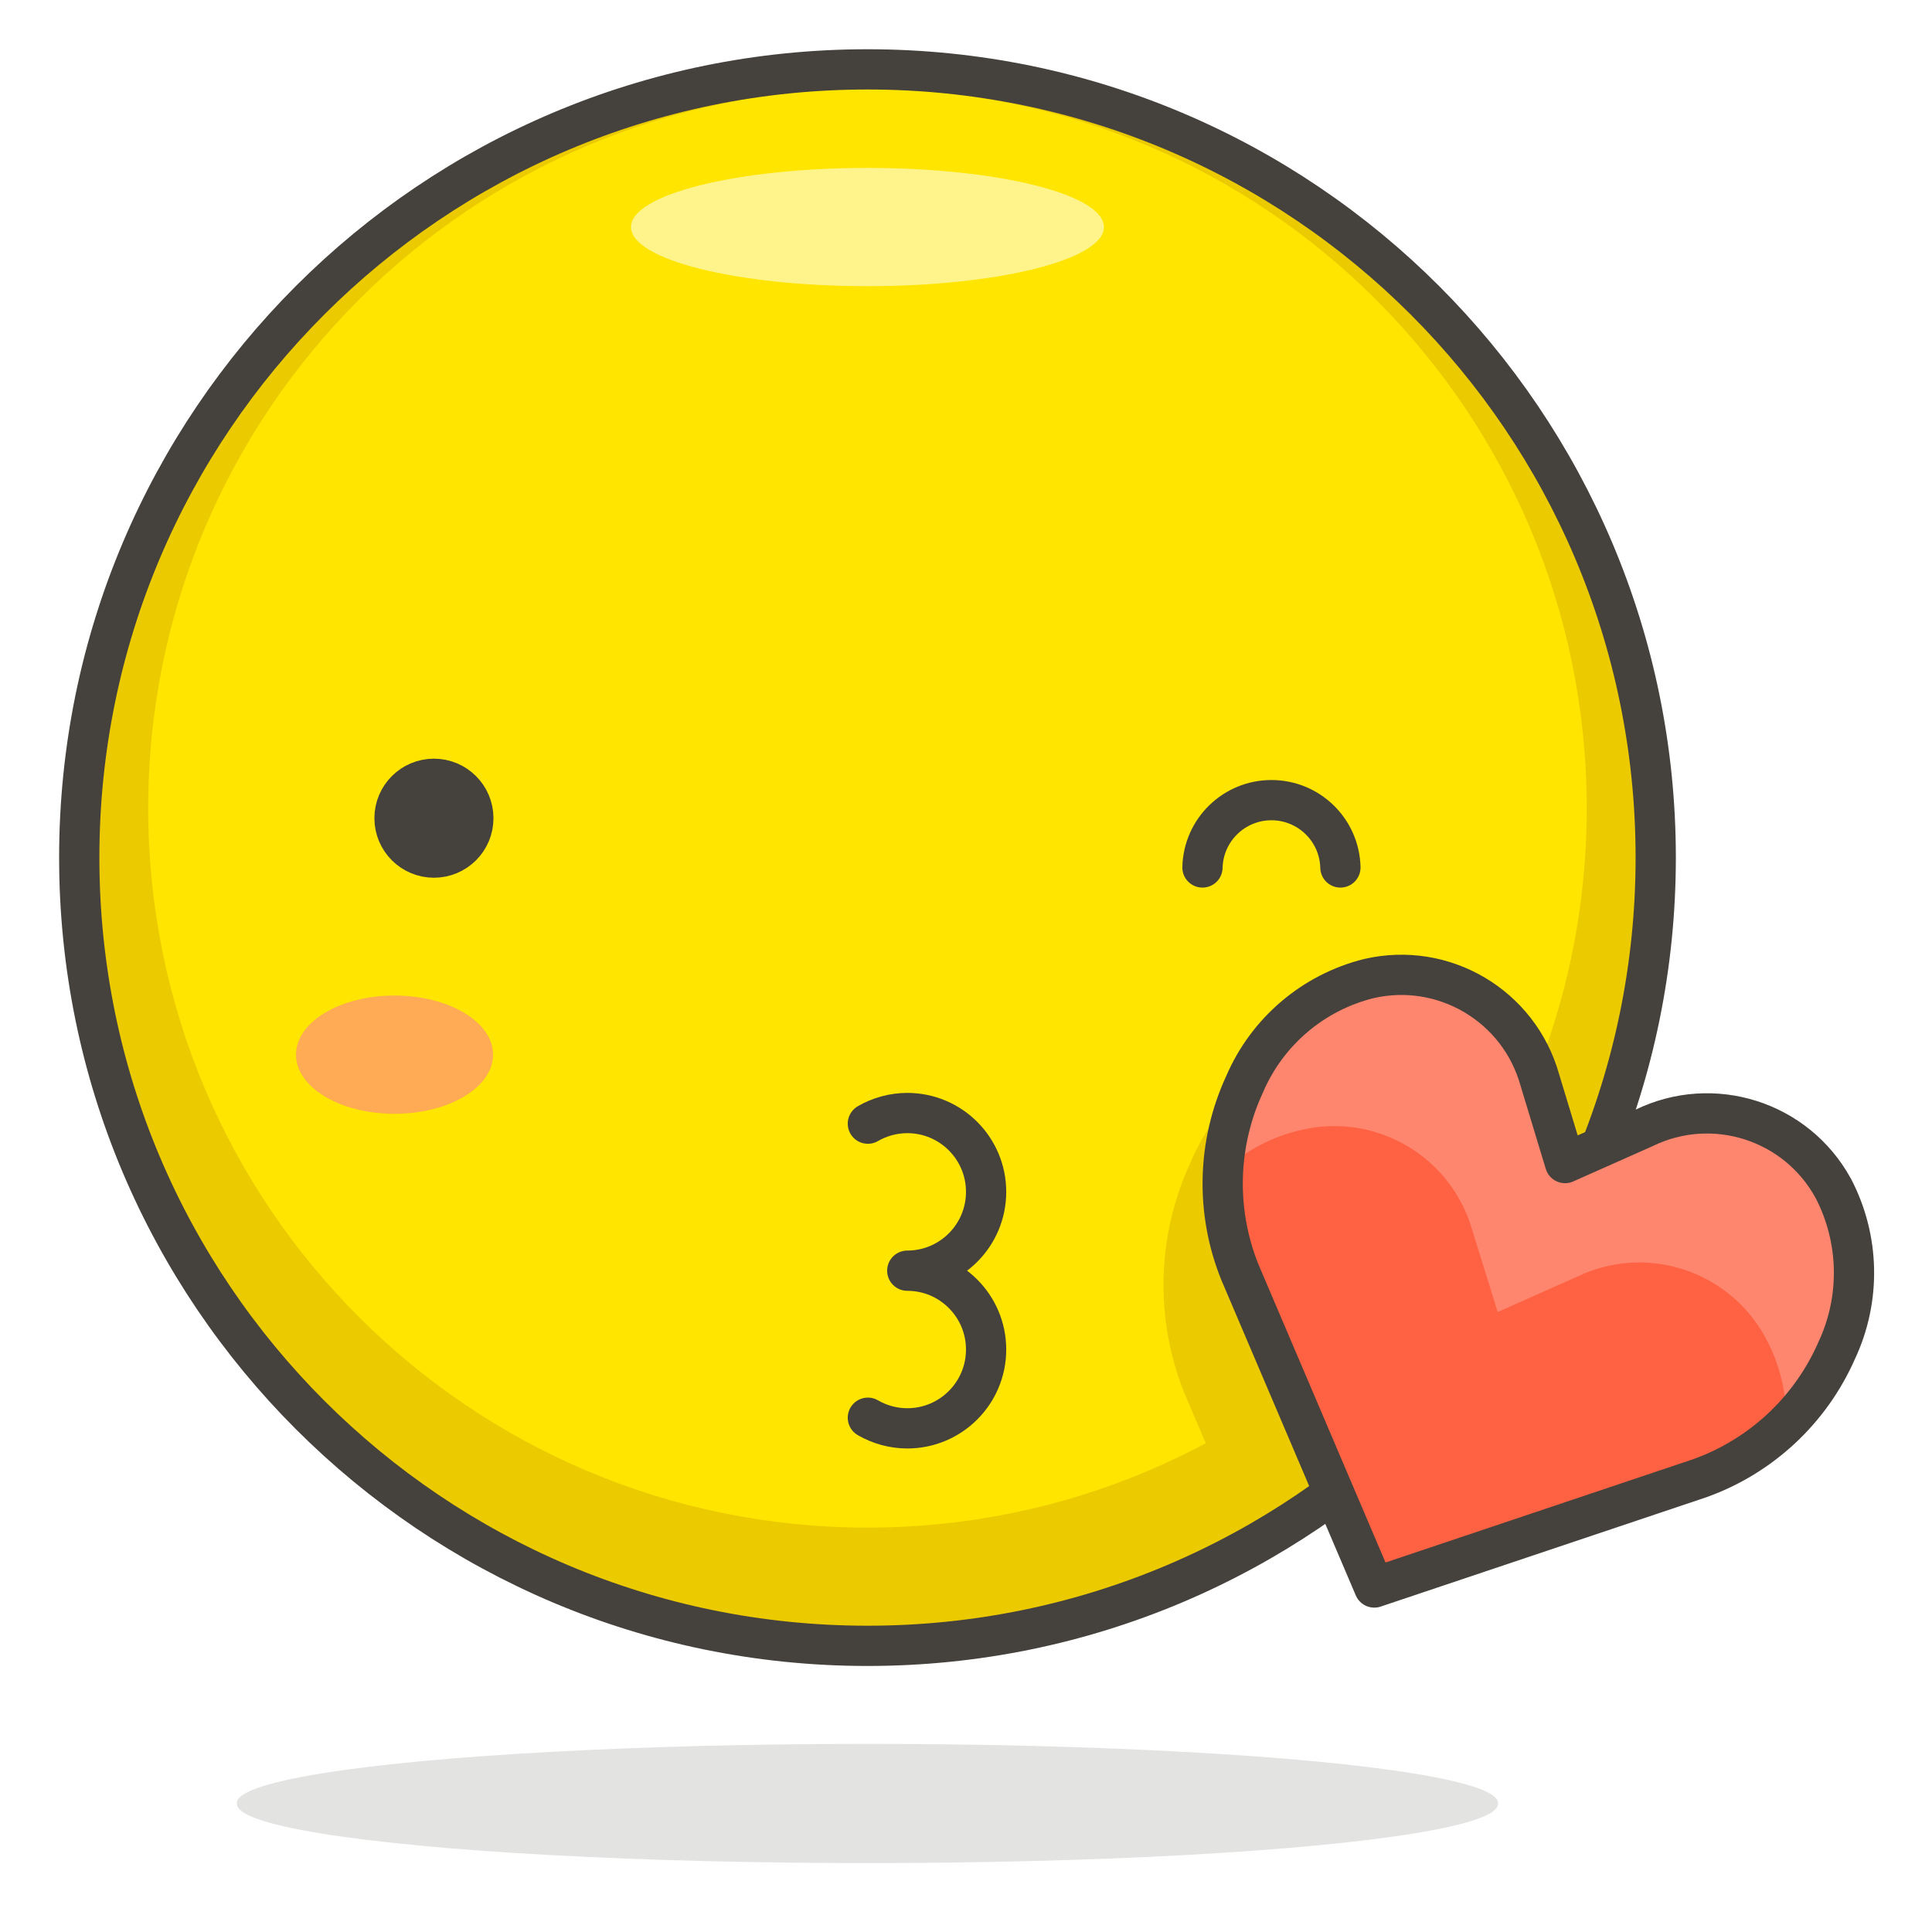
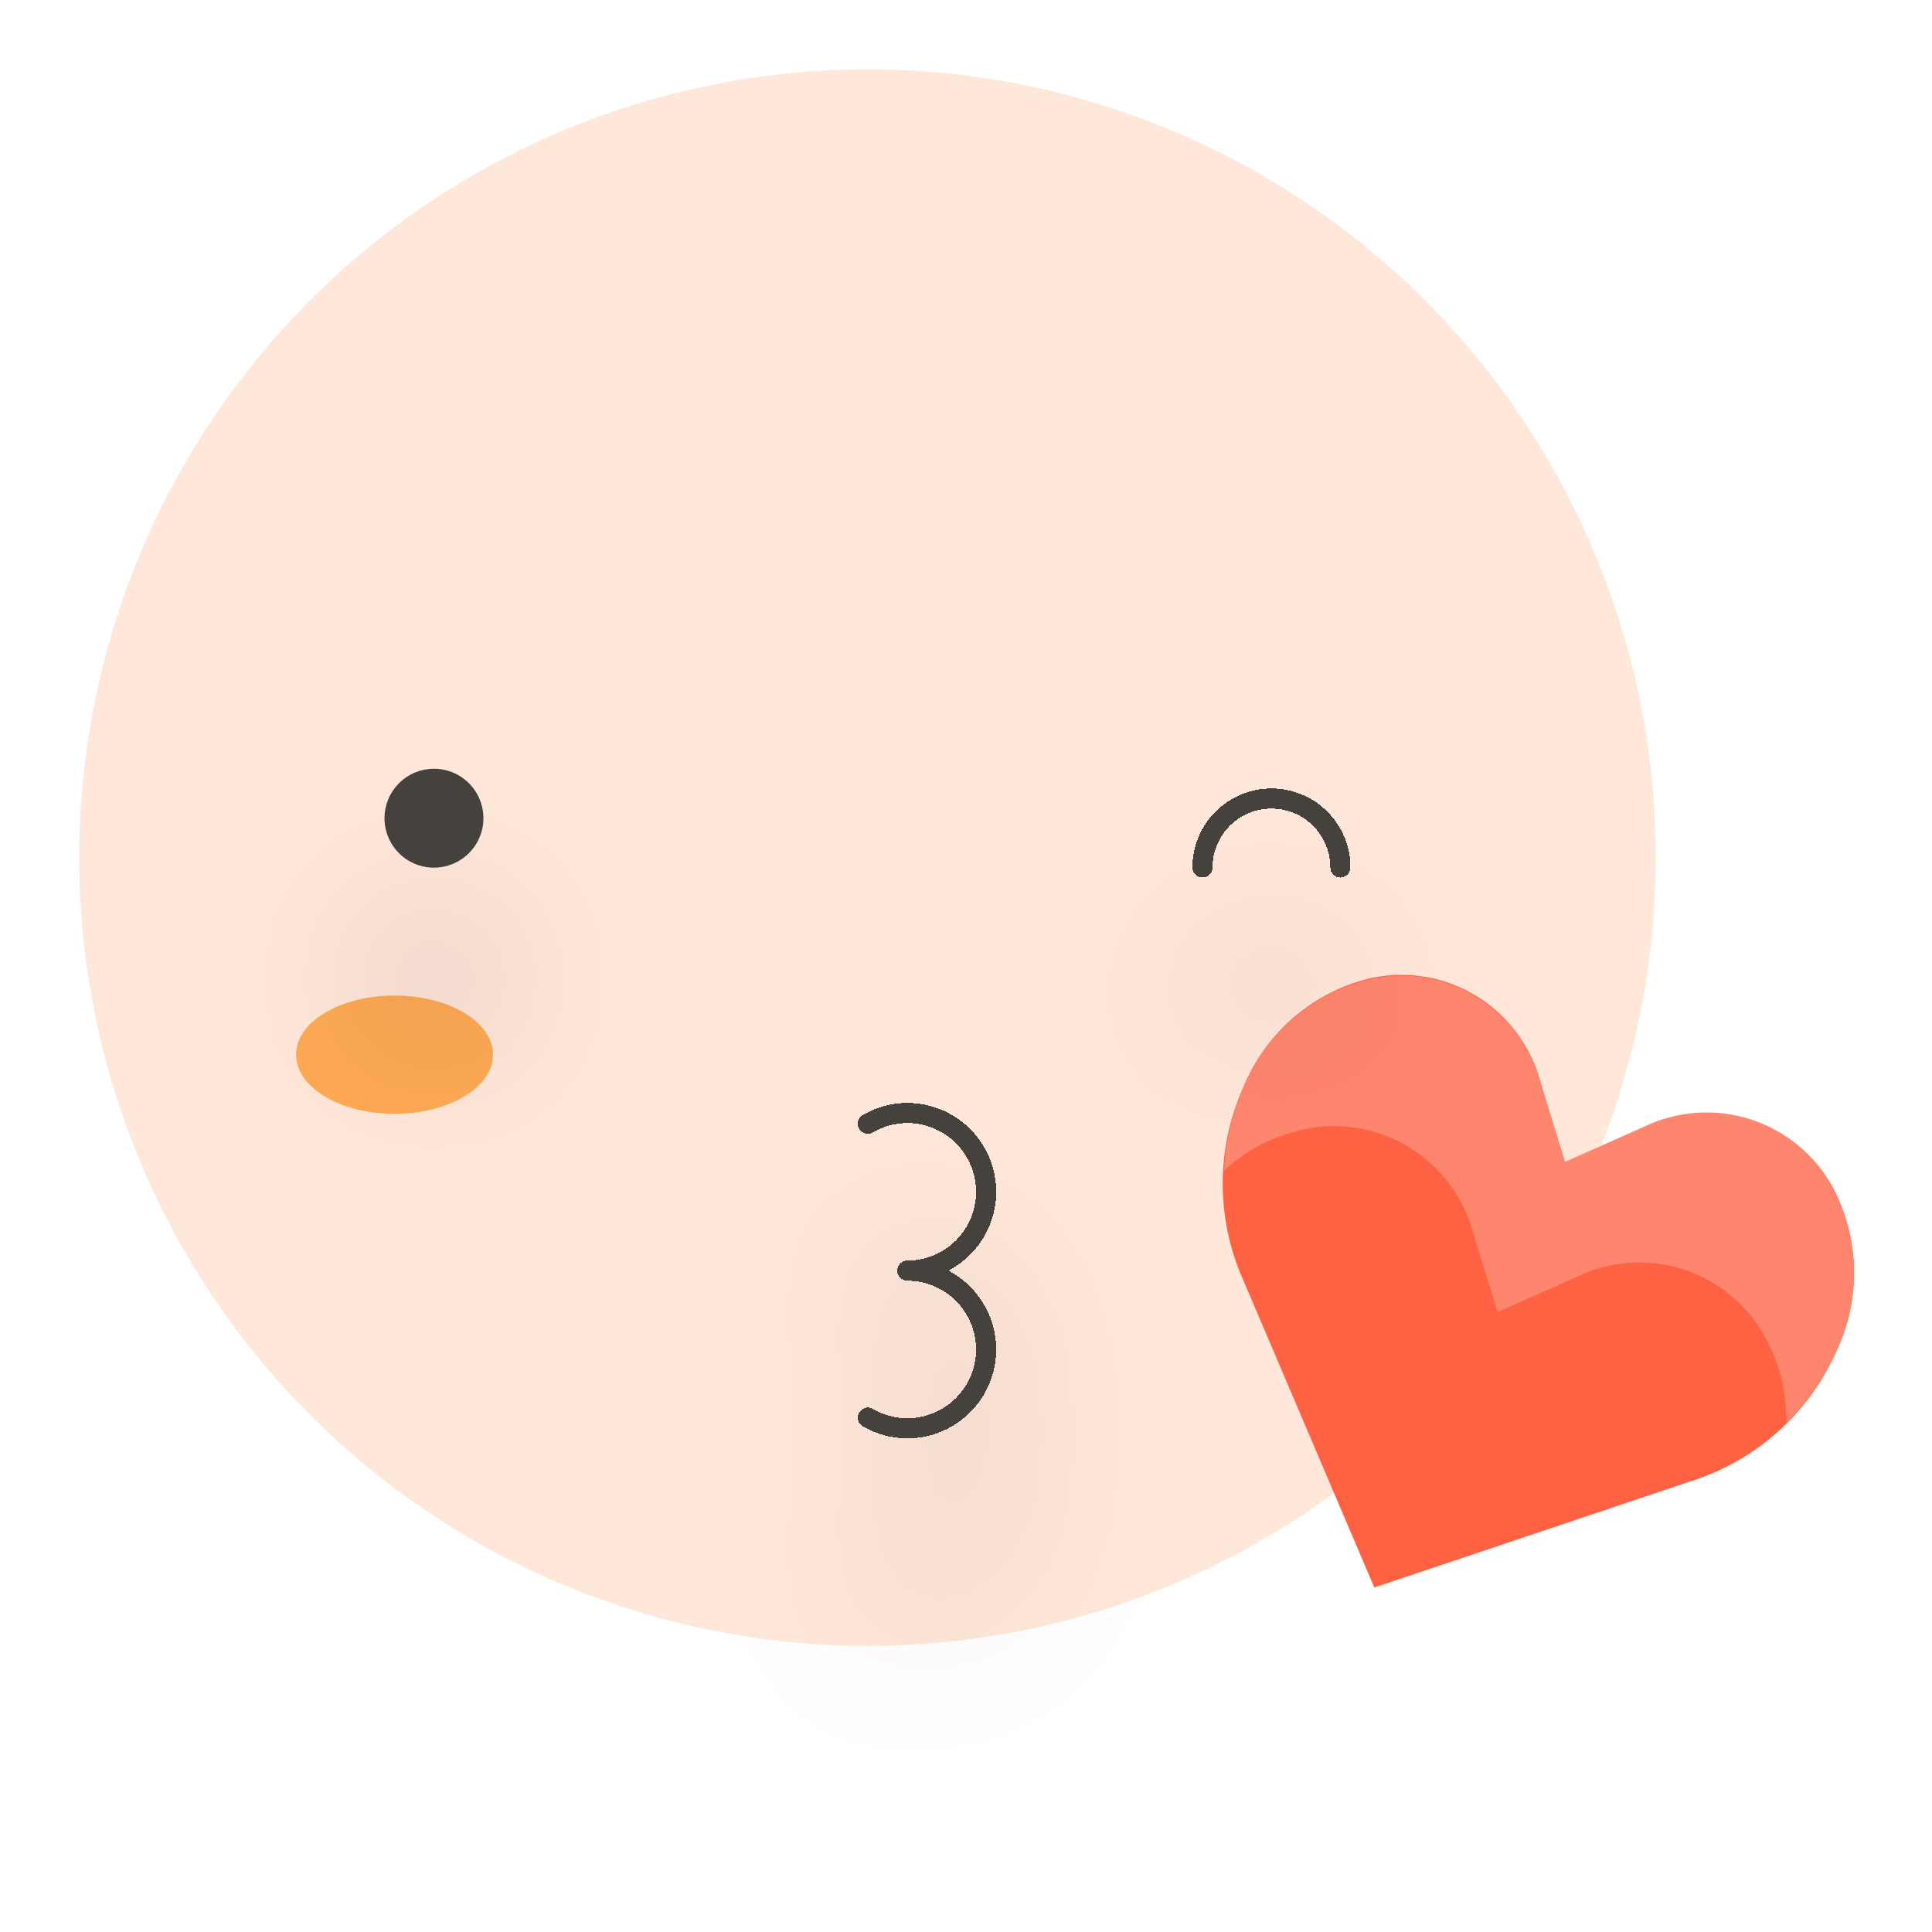
- <svg xmlns="http://www.w3.org/2000/svg" viewBox="-0.5 -0.5 48 48">
-   <path d="M1.469 20.807a19.583 19.583 0 1 0 39.167 0 19.583 19.583 0 1 0 -39.167 0Z" fill="#ffe500" stroke-width="1" />
-   <path d="M21.052 1.224a19.583 19.583 0 1 0 19.583 19.583 19.583 19.583 0 0 0 -19.583 -19.583Zm0 36.229A17.87 17.87 0 1 1 38.922 19.583 17.87 17.87 0 0 1 21.052 37.453Z" fill="#ebcb00" stroke-width="1" />
-   <path d="M15.177 5.141a5.875 1.469 0 1 0 11.75 0 5.875 1.469 0 1 0 -11.75 0Z" fill="#fff48c" stroke-width="1" />
-   <path d="M38.569 29.561a19.583 19.583 0 0 1 -8.019 8.352l-1.097 -2.565 -0.539 -1.263a7.236 7.236 0 0 1 0.157 -5.689 5.591 5.591 0 0 1 3.819 -3.251 4.367 4.367 0 0 1 4.524 1.655 4.788 4.788 0 0 1 0.774 1.42Z" fill="#ebcb00" stroke-width="1" />
-   <path d="M5.385 44.307a15.667 1.469 0 1 0 31.333 0 15.667 1.469 0 1 0 -31.333 0Z" fill="#45413c" opacity=".15" stroke-width="1" />
-   <path d="M1.469 20.807a19.583 19.583 0 1 0 39.167 0 19.583 19.583 0 1 0 -39.167 0Z" fill="none" stroke="#45413c" stroke-linecap="round" stroke-linejoin="round" stroke-width="1" />
-   <path d="M45.042 29.013a4.543 4.543 0 0 1 0.088 4.044A5.875 5.875 0 0 1 41.722 36.229l-8.078 2.712 -3.339 -7.833a5.875 5.875 0 0 1 0.117 -4.671 4.553 4.553 0 0 1 3.084 -2.624 3.574 3.574 0 0 1 4.25 2.516L38.383 28.396l1.958 -0.871a3.574 3.574 0 0 1 4.7 1.488Z" fill="#ff6242" stroke-width="1" />
-   <path d="M31.833 27.573a3.564 3.564 0 0 1 4.25 2.507l0.627 2.017 1.958 -0.871a3.564 3.564 0 0 1 4.7 1.518 4.21 4.21 0 0 1 0.509 2.105 6.139 6.139 0 0 0 1.253 -1.792 4.543 4.543 0 0 0 -0.088 -4.044 3.574 3.574 0 0 0 -4.7 -1.518l-1.958 0.871 -0.627 -2.017a3.574 3.574 0 0 0 -4.25 -2.516A4.553 4.553 0 0 0 30.423 26.438a5.875 5.875 0 0 0 -0.509 2.144 4.132 4.132 0 0 1 1.919 -1.009Z" fill="#ff866e" stroke-width="1" />
-   <path d="M45.042 29.013a4.543 4.543 0 0 1 0.088 4.044A5.875 5.875 0 0 1 41.722 36.229l-8.078 2.712 -3.339 -7.833a5.875 5.875 0 0 1 0.117 -4.671 4.553 4.553 0 0 1 3.084 -2.624 3.574 3.574 0 0 1 4.25 2.516L38.383 28.396l1.958 -0.871a3.574 3.574 0 0 1 4.7 1.488Z" fill="none" stroke="#45413c" stroke-linecap="round" stroke-linejoin="round" stroke-width="1" />
-   <path d="M6.854 25.703c0 0.813 1.097 1.469 2.448 1.469s2.448 -0.656 2.448 -1.469 -1.097 -1.469 -2.448 -1.469 -2.448 0.656 -2.448 1.469Z" fill="#ffaa54" stroke-width="1" />
-   <path d="M29.375 21.052a1.714 1.714 0 0 1 3.427 0" fill="none" stroke="#45413c" stroke-linecap="round" stroke-linejoin="round" stroke-width="1" />
-   <path d="M9.302 19.828a0.979 0.979 0 1 0 0.979 -0.979 0.979 0.979 0 0 0 -0.979 0.979Z" fill="#45413c" stroke="#45413c" stroke-linecap="round" stroke-linejoin="round" stroke-width="1" />
-   <path d="M21.062 27.417a1.958 1.958 0 0 1 0.979 -0.264 1.958 1.958 0 1 1 0 3.917 1.958 1.958 0 1 1 0 3.917 1.958 1.958 0 0 1 -0.979 -0.264" fill="none" stroke="#45413c" stroke-linecap="round" stroke-linejoin="round" stroke-width="1" />
+ <svg xmlns="http://www.w3.org/2000/svg" width="48" height="48" viewBox="0 0 48 48" fill="none">
+   <path d="M1.969 21.307C1.969 26.501 4.032 31.482 7.705 35.155C11.377 38.827 16.358 40.891 21.552 40.891C26.746 40.891 31.727 38.827 35.4 35.155C39.072 31.482 41.135 26.501 41.135 21.307C41.135 16.113 39.072 11.132 35.4 7.46C31.727 3.787 26.746 1.724 21.552 1.724C16.358 1.724 11.377 3.787 7.705 7.46C4.032 11.132 1.969 16.113 1.969 21.307Z" fill="#FFE7D9" />
+   <path d="M45.542 29.513C45.868 30.134 46.045 30.823 46.061 31.524C46.076 32.226 45.928 32.922 45.63 33.557C45.308 34.29 44.84 34.949 44.254 35.495C43.668 36.04 42.977 36.46 42.222 36.729L34.144 39.441L30.805 31.608C30.504 30.863 30.36 30.064 30.38 29.261C30.4 28.457 30.585 27.667 30.923 26.938C31.2 26.292 31.622 25.719 32.157 25.264C32.692 24.808 33.325 24.483 34.007 24.313C34.903 24.105 35.845 24.251 36.636 24.719C37.428 25.188 38.008 25.944 38.257 26.83L38.883 28.896L40.842 28.024C41.666 27.622 42.614 27.551 43.489 27.828C44.364 28.105 45.099 28.709 45.542 29.513Z" fill="#FF6242" />
+   <path d="M32.333 28.073C33.228 27.862 34.169 28.005 34.961 28.473C35.753 28.94 36.334 29.695 36.582 30.58L37.209 32.597L39.167 31.726C39.995 31.323 40.947 31.255 41.823 31.538C42.699 31.821 43.432 32.432 43.867 33.243C44.218 33.889 44.393 34.614 44.377 35.349C44.898 34.831 45.323 34.224 45.63 33.557C45.928 32.922 46.076 32.226 46.061 31.524C46.045 30.823 45.868 30.134 45.542 29.513C45.104 28.703 44.371 28.094 43.496 27.811C42.621 27.529 41.67 27.594 40.842 27.995L38.883 28.866L38.257 26.849C38.008 25.964 37.428 25.208 36.636 24.739C35.845 24.27 34.903 24.125 34.007 24.333C33.327 24.501 32.695 24.823 32.16 25.275C31.625 25.726 31.202 26.295 30.923 26.937C30.619 27.614 30.447 28.341 30.414 29.082C30.952 28.581 31.615 28.233 32.333 28.073Z" fill="#FF866E" />
+   <path d="M7.354 26.203C7.354 27.016 8.451 27.672 9.802 27.672C11.153 27.672 12.25 27.016 12.25 26.203C12.25 25.39 11.153 24.734 9.802 24.734C8.451 24.734 7.354 25.39 7.354 26.203Z" fill="#FFAA54" />
+   <g filter="url(#filter0_d_2236_9612)">
+     <path d="M29.875 21.552C29.875 21.098 30.055 20.662 30.377 20.34C30.698 20.019 31.134 19.839 31.588 19.839C32.043 19.839 32.479 20.019 32.8 20.34C33.121 20.662 33.302 21.098 33.302 21.552" stroke="#45413C" stroke-width="0.5" stroke-linecap="round" stroke-linejoin="round" shape-rendering="crispEdges" />
+   </g>
+   <g filter="url(#filter1_d_2236_9612)">
+     <path d="M9.802 20.328C9.802 20.522 9.86 20.711 9.967 20.872C10.075 21.033 10.228 21.159 10.407 21.233C10.586 21.307 10.783 21.326 10.972 21.288C11.162 21.251 11.337 21.157 11.474 21.02C11.611 20.884 11.704 20.709 11.742 20.519C11.78 20.329 11.76 20.132 11.686 19.953C11.612 19.774 11.486 19.622 11.325 19.514C11.164 19.406 10.975 19.349 10.781 19.349C10.653 19.349 10.525 19.374 10.407 19.423C10.288 19.473 10.18 19.545 10.089 19.636C9.998 19.727 9.926 19.834 9.877 19.953C9.828 20.072 9.802 20.2 9.802 20.328Z" fill="#45413C" />
+     <path d="M9.802 20.328C9.802 20.522 9.86 20.711 9.967 20.872C10.075 21.033 10.228 21.159 10.407 21.233C10.586 21.307 10.783 21.326 10.972 21.288C11.162 21.251 11.337 21.157 11.474 21.02C11.611 20.884 11.704 20.709 11.742 20.519C11.78 20.329 11.76 20.132 11.686 19.953C11.612 19.774 11.486 19.622 11.325 19.514C11.164 19.406 10.975 19.349 10.781 19.349C10.653 19.349 10.525 19.374 10.407 19.423C10.288 19.473 10.18 19.545 10.089 19.636C9.998 19.727 9.926 19.834 9.877 19.953C9.828 20.072 9.802 20.2 9.802 20.328Z" stroke="#45413C" stroke-width="0.5" stroke-linecap="round" stroke-linejoin="round" />
+   </g>
+   <g filter="url(#filter2_d_2236_9612)">
+     <path d="M21.562 27.917C21.86 27.744 22.197 27.653 22.541 27.652C23.061 27.652 23.559 27.859 23.926 28.226C24.293 28.593 24.5 29.091 24.5 29.611C24.5 30.13 24.293 30.628 23.926 30.995C23.559 31.363 23.061 31.569 22.541 31.569C23.061 31.569 23.559 31.775 23.926 32.143C24.293 32.51 24.5 33.008 24.5 33.527C24.5 34.047 24.293 34.545 23.926 34.912C23.559 35.279 23.061 35.486 22.541 35.486C22.197 35.485 21.86 35.394 21.562 35.221" stroke="#45413C" stroke-width="0.5" stroke-linecap="round" stroke-linejoin="round" shape-rendering="crispEdges" />
+   </g>
+   <defs>
+     <filter id="filter0_d_2236_9612" x="25.625" y="19.589" width="11.927" height="10.214" filterUnits="userSpaceOnUse" color-interpolation-filters="sRGB">
+       <feFlood flood-opacity="0" result="BackgroundImageFix" />
+       <feColorMatrix in="SourceAlpha" type="matrix" values="0 0 0 0 0 0 0 0 0 0 0 0 0 0 0 0 0 0 127 0" result="hardAlpha" />
+       <feOffset dy="4" />
+       <feGaussianBlur stdDeviation="2" />
+       <feComposite in2="hardAlpha" operator="out" />
+       <feColorMatrix type="matrix" values="0 0 0 0 0 0 0 0 0 0 0 0 0 0 0 0 0 0 0.25 0" />
+       <feBlend mode="normal" in2="BackgroundImageFix" result="effect1_dropShadow_2236_9612" />
+       <feBlend mode="normal" in="SourceGraphic" in2="effect1_dropShadow_2236_9612" result="shape" />
+     </filter>
+     <filter id="filter1_d_2236_9612" x="5.552" y="19.099" width="10.459" height="10.458" filterUnits="userSpaceOnUse" color-interpolation-filters="sRGB">
+       <feFlood flood-opacity="0" result="BackgroundImageFix" />
+       <feColorMatrix in="SourceAlpha" type="matrix" values="0 0 0 0 0 0 0 0 0 0 0 0 0 0 0 0 0 0 127 0" result="hardAlpha" />
+       <feOffset dy="4" />
+       <feGaussianBlur stdDeviation="2" />
+       <feComposite in2="hardAlpha" operator="out" />
+       <feColorMatrix type="matrix" values="0 0 0 0 0 0 0 0 0 0 0 0 0 0 0 0 0 0 0.25 0" />
+       <feBlend mode="normal" in2="BackgroundImageFix" result="effect1_dropShadow_2236_9612" />
+       <feBlend mode="normal" in="SourceGraphic" in2="effect1_dropShadow_2236_9612" result="shape" />
+     </filter>
+     <filter id="filter2_d_2236_9612" x="17.312" y="27.402" width="11.438" height="16.333" filterUnits="userSpaceOnUse" color-interpolation-filters="sRGB">
+       <feFlood flood-opacity="0" result="BackgroundImageFix" />
+       <feColorMatrix in="SourceAlpha" type="matrix" values="0 0 0 0 0 0 0 0 0 0 0 0 0 0 0 0 0 0 127 0" result="hardAlpha" />
+       <feOffset dy="4" />
+       <feGaussianBlur stdDeviation="2" />
+       <feComposite in2="hardAlpha" operator="out" />
+       <feColorMatrix type="matrix" values="0 0 0 0 0 0 0 0 0 0 0 0 0 0 0 0 0 0 0.25 0" />
+       <feBlend mode="normal" in2="BackgroundImageFix" result="effect1_dropShadow_2236_9612" />
+       <feBlend mode="normal" in="SourceGraphic" in2="effect1_dropShadow_2236_9612" result="shape" />
+     </filter>
+   </defs>
</svg>
